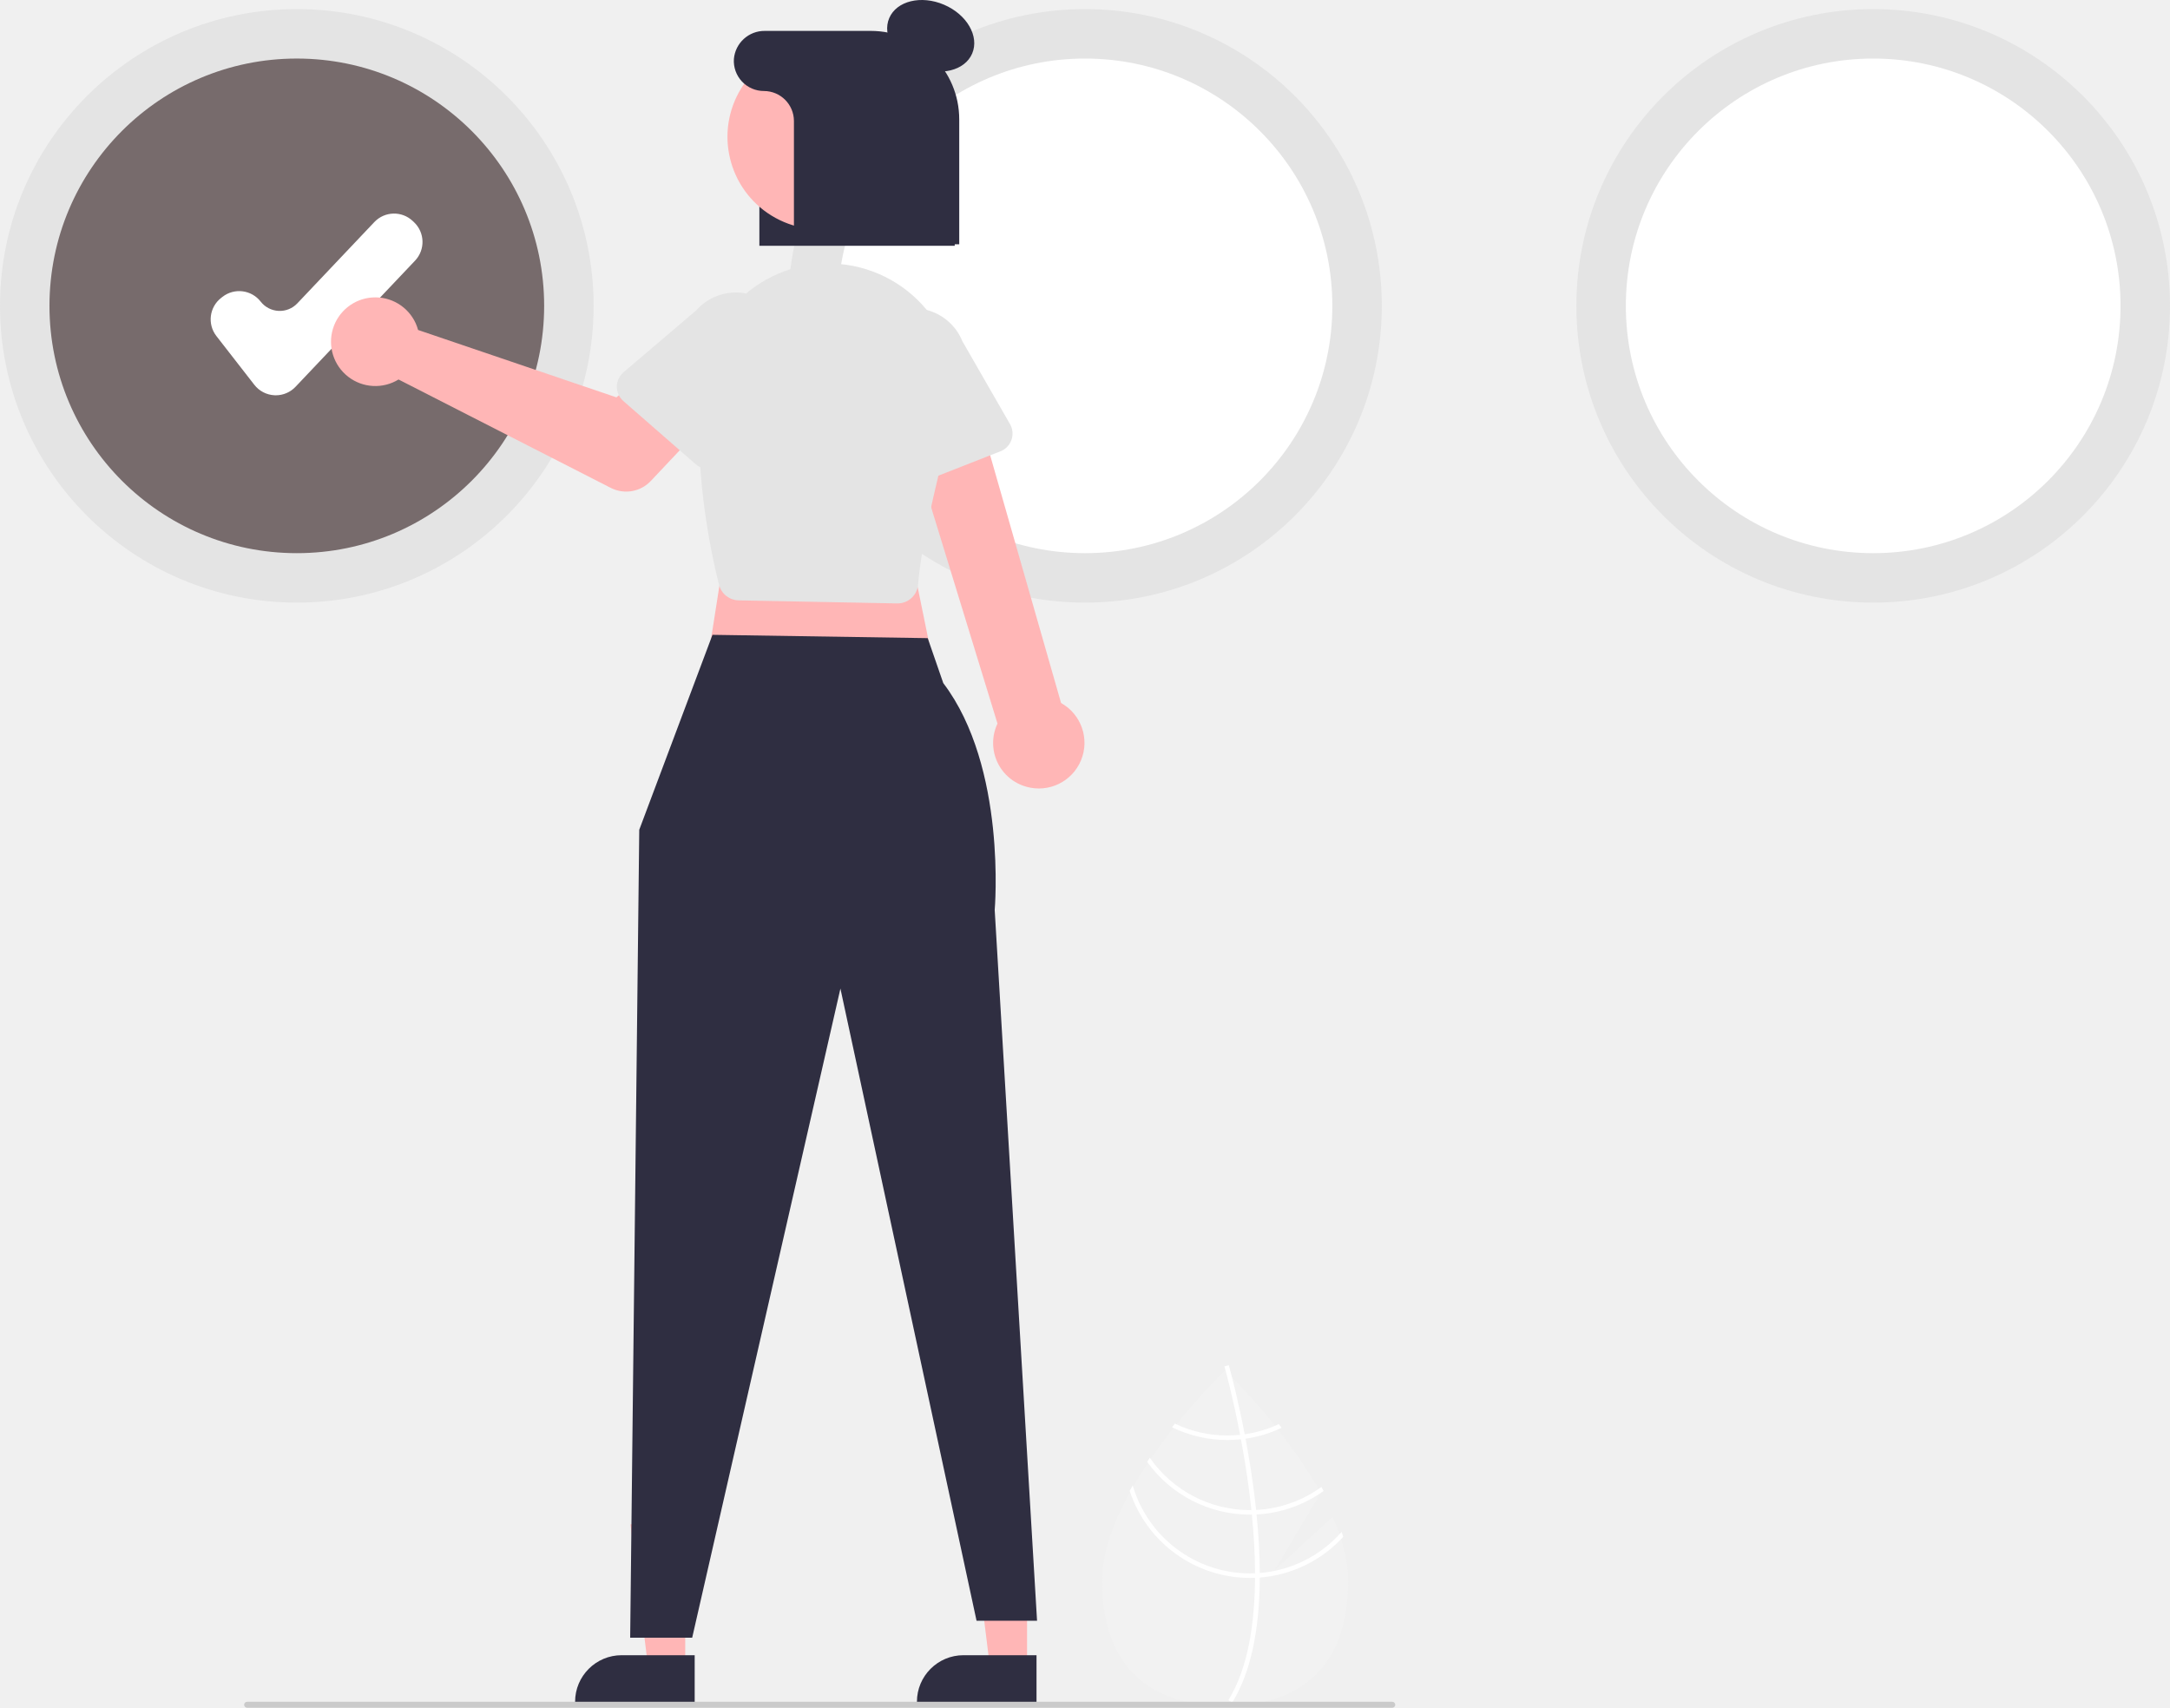
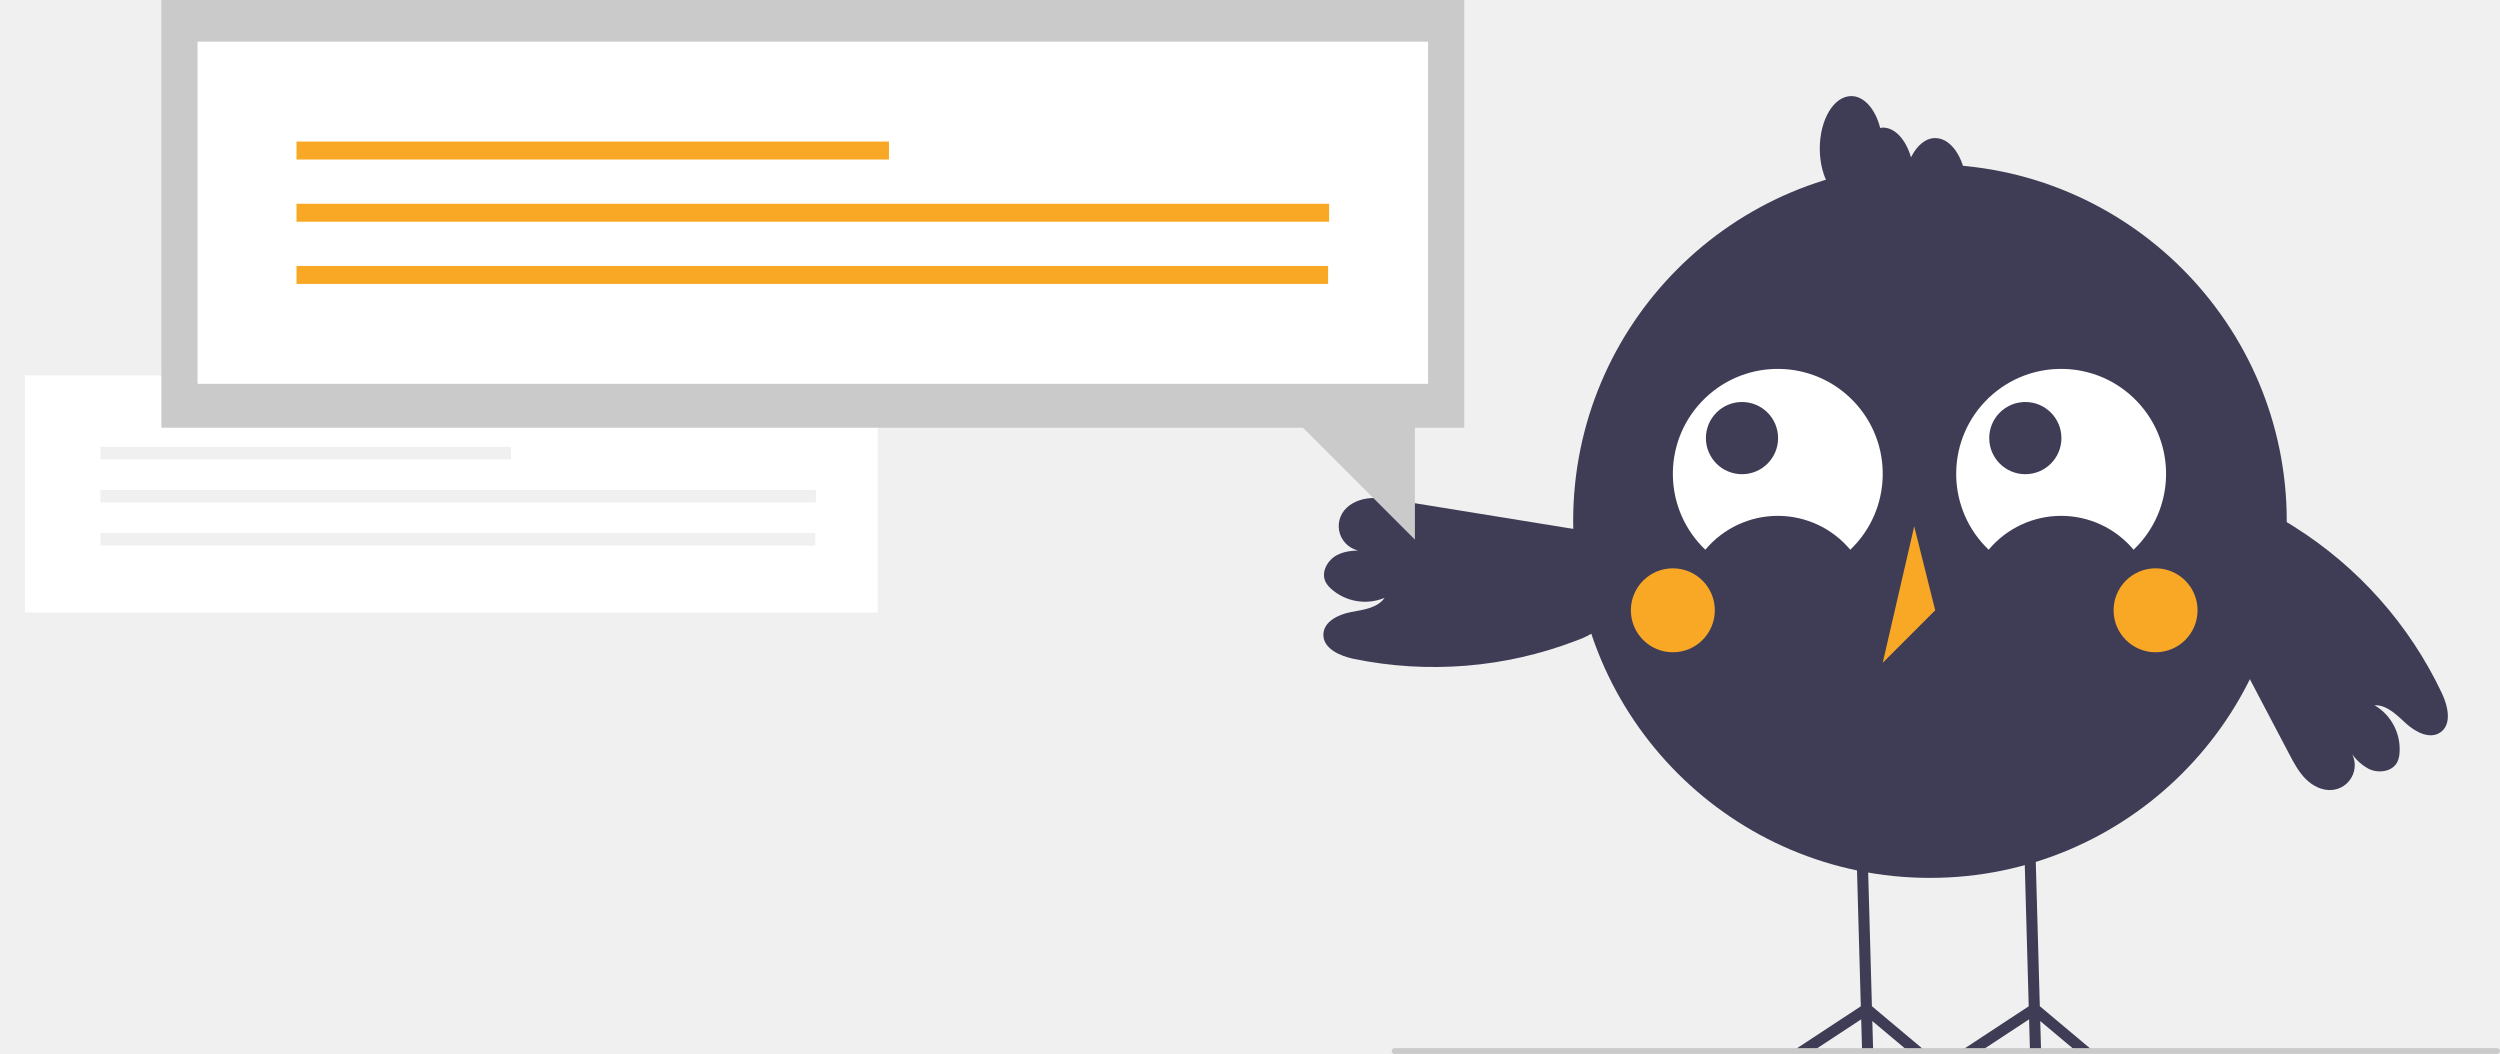
- <svg xmlns="http://www.w3.org/2000/svg" data-name="Layer 1" width="722" height="568.282" viewBox="0 0 722 568.282">
-   <path d="M682.382,670.593l-19.269,17.739,15.313-25.695c-12.065-21.878-31.796-40.787-31.796-40.787s-40.936,39.22-40.936,70.05,18.328,41.594,40.936,41.594c22.608,0,40.936-10.765,40.936-41.594C687.566,685.039,685.535,677.761,682.382,670.593Z" transform="translate(-239 -165.8589)" fill="#f2f2f2" />
-   <path d="M658.157,689.293v1.52c-.09,17.664-3.069,31.446-8.915,41.151-.083.143-.173.278-.256.421l-.654-.399-.624-.391c6.485-10.48,8.779-25.292,8.862-40.699.008-.497.015-1.001.008-1.505-.023-6.522-.421-13.12-1.061-19.53-.045-.497-.098-1.001-.15-1.505-.888-8.456-2.167-16.536-3.476-23.555-.09-.497-.188-.993-.286-1.482-2.264-11.871-4.574-20.47-5.101-22.373-.06-.233-.098-.361-.105-.391l.715-.203.008-.008.722-.203c.008.03.135.459.346,1.256.805,2.979,2.896,11.066,4.95,21.734.09.481.188.978.278,1.475,1.068,5.695,2.114,12.059,2.942,18.74q.316,2.516.564,4.965c.06.504.113,1.008.158,1.505Q658.12,680.209,658.157,689.293Z" transform="translate(-239 -165.8589)" fill="#fff" />
-   <path d="M653.14,643.131c-.504.068-1.016.135-1.535.188a41.502,41.502,0,0,1-4.243.218,40.371,40.371,0,0,1-17.453-3.942c-.316.399-.632.797-.955,1.204a41.866,41.866,0,0,0,18.409,4.243,42.941,42.941,0,0,0,4.529-.241c.512-.053,1.023-.12,1.527-.196a41.514,41.514,0,0,0,11.999-3.634q-.485-.621-.948-1.219A40.233,40.233,0,0,1,653.14,643.131Z" transform="translate(-239 -165.8589)" fill="#fff" />
-   <path d="M656.924,668.311q-.779.045-1.557.045c-.158.008-.323.008-.481.008a40.585,40.585,0,0,1-33.312-17.401c-.301.444-.602.888-.895,1.339A42.092,42.092,0,0,0,654.885,669.868c.211,0,.421,0,.632-.008.527-.008,1.046-.023,1.565-.045a41.87,41.87,0,0,0,22.306-7.824c-.241-.444-.481-.888-.73-1.332A40.307,40.307,0,0,1,656.924,668.311Z" transform="translate(-239 -165.8589)" fill="#fff" />
-   <path d="M658.157,689.293c-.527.045-1.053.075-1.58.098-.564.023-1.128.038-1.693.038a40.695,40.695,0,0,1-39.014-29.28c-.339.609-.677,1.211-1.001,1.821A42.185,42.185,0,0,0,654.885,690.933c.564,0,1.128-.008,1.685-.038.534-.015,1.061-.045,1.587-.083a42.062,42.062,0,0,0,27.76-13.549c-.158-.557-.339-1.106-.519-1.663A40.564,40.564,0,0,1,658.157,689.293Z" transform="translate(-239 -165.8589)" fill="#fff" />
-   <circle cx="98.754" cy="101.778" r="98.754" fill="#e4e4e4" />
-   <circle cx="98.754" cy="101.778" r="82.295" fill="#776b6c" />
-   <circle cx="361" cy="101.778" r="98.754" fill="#e4e4e4" />
-   <circle cx="361" cy="101.778" r="82.295" fill="#fff" />
-   <circle cx="623.246" cy="101.778" r="98.754" fill="#e4e4e4" />
-   <circle cx="623.246" cy="101.778" r="82.295" fill="#fff" />
-   <path d="M330.761,297.397q-.221,0-.442-.011a9.035,9.035,0,0,1-6.699-3.48l-12.624-16.23a9.054,9.054,0,0,1,1.586-12.691l.454-.354a9.055,9.055,0,0,1,12.692,1.586,8.044,8.044,0,0,0,12.189.594l25.632-27.058a9.044,9.044,0,0,1,12.786-.345l.418.396a9.043,9.043,0,0,1,.345,12.785l-39.775,41.983A9.033,9.033,0,0,1,330.761,297.397Z" transform="translate(-239 -165.8589)" fill="#fff" />
-   <path d="M556.657,247.641h-65V191.112a13.225,13.225,0,0,1,13.437-12.97h21.606c16.518,0,29.957,12.972,29.957,28.916Z" transform="translate(-239 -165.8589)" fill="#2f2e41" />
-   <polygon points="341.722 554.819 329.383 554.818 323.512 507.223 341.724 507.224 341.722 554.819" fill="#ffb6b6" />
-   <path d="M583.869,732.639l-39.788-.001v-.503a15.487,15.487,0,0,1,15.487-15.486h.001l24.301.001Z" transform="translate(-239 -165.8589)" fill="#2f2e41" />
-   <polygon points="227.987 554.819 215.647 554.818 209.777 507.223 227.989 507.224 227.987 554.819" fill="#ffb6b6" />
-   <path d="M470.134,732.639l-39.788-.001v-.503a15.487,15.487,0,0,1,15.487-15.486h.001l24.301.001Z" transform="translate(-239 -165.8589)" fill="#2f2e41" />
-   <polygon points="242.886 172.448 234.834 223.78 311.328 224.786 301.263 175.468 242.886 172.448" fill="#ffb6b6" />
-   <path d="M476.054,377.105l-24.363,64.872-3.02,268.84H469.305l49.319-215.999L563.916,705.178h20.13L569.955,468.65s4.155-47.474-17.111-75.488l-5.176-14.955Z" transform="translate(-239 -165.8589)" fill="#2f2e41" />
-   <path d="M580.558,427.676a15.1,15.1,0,0,1-9.675-21.036L538.341,300.546,562.277,295.801l29.763,103.995a15.182,15.182,0,0,1-11.482,27.881Z" transform="translate(-239 -165.8589)" fill="#ffb6b6" />
-   <path d="M537.492,366.656l-52.73-1.018a6.894,6.894,0,0,1-6.534-5.193c-2.827-11.192-9.046-40.359-5.747-69.41a42.365,42.365,0,0,1,48.153-37.06A42.384,42.384,0,0,1,555.622,306.696c-6.637,25.206-10.387,43.239-11.143,53.598A6.878,6.878,0,0,1,538.969,366.526h0a6.857,6.857,0,0,1-1.33.131C537.59,366.657,537.541,366.657,537.492,366.656Z" transform="translate(-239 -165.8589)" fill="#e4e4e4" />
-   <path d="M377.322,273.464a14.795,14.795,0,0,1,.778,2.196L444.103,298.088l12.754-11.142,19.33,17.05L455.526,325.914a11.245,11.245,0,0,1-13.298,2.301l-70.627-36.076a14.755,14.755,0,1,1,5.721-18.675Z" transform="translate(-239 -165.8589)" fill="#ffb6b6" />
-   <path d="M444.24,294.511a6.319,6.319,0,0,1,2.222-4.775L470.629,269.15a17.567,17.567,0,0,1,26.529,23.034l-17.21,26.799a6.325,6.325,0,0,1-9.483,1.346l-24.061-21.015A6.318,6.318,0,0,1,444.24,294.511Z" transform="translate(-239 -165.8589)" fill="#e4e4e4" />
-   <path d="M536.883,327.42a6.318,6.318,0,0,1-3.216-4.171l-7.145-30.932a17.567,17.567,0,0,1,32.662-12.942l15.864,27.617a6.325,6.325,0,0,1-3.172,9.038l-29.734,11.681A6.318,6.318,0,0,1,536.883,327.42Z" transform="translate(-239 -165.8589)" fill="#e4e4e4" />
-   <ellipse cx="548.664" cy="177.771" rx="11.254" ry="15.005" transform="translate(-69.34548 446.6375) rotate(-66.86956)" fill="#2f2e41" />
-   <circle cx="511.819" cy="211.388" r="30.775" transform="translate(-158.1633 393.2323) rotate(-61.33681)" fill="#ffb6b6" />
-   <path d="M528.701,176.141H493.5a10.228,10.228,0,0,0-10.321,9.334,10.001,10.001,0,0,0,9.978,10.666h0a10,10,0,0,1,10,10v41h55V205.598A29.457,29.457,0,0,0,528.701,176.141Z" transform="translate(-239 -165.8589)" fill="#2f2e41" />
-   <path d="M702.224,734.141h-381a1,1,0,0,1,0-2h381a1,1,0,0,1,0,2Z" transform="translate(-239 -165.8589)" fill="#cacaca" />
+ <svg xmlns="http://www.w3.org/2000/svg" data-name="Layer 1" width="863.917" height="364.205" viewBox="0 0 863.917 364.205">
+   <polygon points="311.959 119.745 0 119.745 0 222.156 11.817 222.156 11.817 248.941 38.601 222.156 311.959 222.156 311.959 119.745" fill="#f0f0f0" />
+   <rect x="8.666" y="129.718" width="294.628" height="81.929" fill="#fff" />
+   <rect x="34.721" y="154.426" width="141.856" height="4.305" fill="#f0f0f0" />
+   <rect x="34.721" y="169.318" width="247.243" height="4.305" fill="#f0f0f0" />
+   <rect x="34.721" y="184.21" width="247.001" height="4.305" fill="#f0f0f0" />
+   <path d="M692.073,618.967s1.487-31.159,31.971-27.537" transform="translate(-168.0413 -267.8973)" fill="#f0f0f0" />
+   <circle cx="515.418" cy="306.161" r="15.257" fill="#f0f0f0" />
+   <rect x="512.935" y="331.853" width="4.307" height="30.147" fill="#f0f0f0" />
+   <circle cx="666.93" cy="180.073" r="123.297" fill="#3f3d56" />
+   <path d="M757.348,457.868a32.627,32.627,0,0,1,50.081,0,36.264,36.264,0,1,0-51.271-1.19Q756.739,457.287,757.348,457.868Z" transform="translate(-168.0413 -267.8973)" fill="#fff" />
+   <path d="M855.26,457.868a32.627,32.627,0,0,1,50.081,0,36.264,36.264,0,1,0-51.271-1.19Q854.651,457.287,855.26,457.868Z" transform="translate(-168.0413 -267.8973)" fill="#fff" />
+   <circle cx="601.976" cy="151.392" r="12.474" fill="#3f3d56" />
+   <circle cx="699.885" cy="151.392" r="12.474" fill="#3f3d56" />
+   <circle cx="578.083" cy="210.898" r="14.505" fill="#f9a826" />
+   <circle cx="744.896" cy="210.898" r="14.505" fill="#f9a826" />
+   <polygon points="661.49 181.886 650.611 229.029 668.742 210.898 661.49 181.886" fill="#f9a826" />
+   <polygon points="717.39 363.205 705.038 352.839 705.326 363.205 701.49 363.205 701.183 352.244 684.507 363.205 677.526 363.205 701.059 347.737 700.147 315.258 699.466 290.728 703.293 290.623 703.984 315.258 704.894 347.708 723.354 363.205 717.39 363.205" fill="#3f3d56" />
+   <polygon points="659.363 363.205 647.012 352.839 647.3 363.205 643.474 363.205 643.167 352.244 626.49 363.205 619.509 363.205 643.033 347.737 642.122 315.258 641.441 290.728 645.276 290.623 645.967 315.258 646.868 347.708 665.328 363.205 659.363 363.205" fill="#3f3d56" />
+   <path d="M836.784,315.608c-3.383,0-6.368,2.628-8.363,6.664-1.759-6.07-5.454-10.291-9.769-10.291a6.563,6.563,0,0,0-.871.146c-1.659-6.481-5.514-11.025-10.008-11.025-6.008,0-10.879,8.118-10.879,18.132s4.871,18.132,10.879,18.132a6.561,6.561,0,0,0,.871-.146c1.659,6.481,5.514,11.025,10.008,11.025,3.383,0,6.368-2.628,8.363-6.664,1.759,6.07,5.454,10.291,9.769,10.291,6.008,0,10.879-8.118,10.879-18.132S842.792,315.608,836.784,315.608Z" transform="translate(-168.0413 -267.8973)" fill="#3f3d56" />
+   <path d="M718.723,451.807l-67.92-11.017c-3.423-.555-6.908-1.111-10.341-.628s-6.871,2.174-8.621,5.167a8.651,8.651,0,0,0,9.15,12.853c-3.707-.12-7.604-.2-10.894,1.514s-5.619,5.876-4.016,9.22a8.277,8.277,0,0,0,1.919,2.429,17.606,17.606,0,0,0,18.523,3.141c-2.5,3.586-7.462,4.118-11.754,4.949s-9.254,3.258-9.413,7.627c-.179,4.909,5.663,7.518,10.472,8.517A137.417,137.417,0,0,0,712.648,489.317a30.98,30.98,0,0,0,7.737-3.95,17.433,17.433,0,0,0-7.054-30.963" transform="translate(-168.0413 -267.8973)" fill="#3f3d56" />
+   <path d="M1011.89,507.479a137.419,137.419,0,0,0-51.173-57.637,30.975,30.975,0,0,0-7.807-3.81,17.433,17.433,0,0,0-20.509,24.246l-5.315-2.749Q943.093,497.983,959.1,528.437c1.613,3.069,3.263,6.189,5.713,8.643s5.866,4.185,9.311,3.785a8.601,8.601,0,0,0,6.779-12.3,16.643,16.643,0,0,0,5.752,5.06c3.346,1.6,8.073.96,9.782-2.332a8.275,8.275,0,0,0,.788-2.994,17.606,17.606,0,0,0-8.621-16.692c4.369-.157,7.776,3.489,11.019,6.421,3.243,2.931,8.165,5.438,11.753,2.94C1015.407,518.161,1013.982,511.924,1011.89,507.479Z" transform="translate(-168.0413 -267.8973)" fill="#3f3d56" />
+   <polygon points="55.757 0 506 0 506 147.807 488.945 147.807 488.945 186.463 450.289 147.807 55.757 147.807 55.757 0" fill="#cacaca" />
+   <rect x="68.264" y="14.393" width="425.229" height="118.246" fill="#fff" />
+   <rect x="102.459" y="48.916" width="204.737" height="6.213" fill="#f9a826" />
+   <rect x="102.459" y="70.41" width="356.84" height="6.213" fill="#f9a826" />
+   <rect x="102.459" y="91.903" width="356.49" height="6.213" fill="#f9a826" />
+   <path d="M1030.959,632.103h-381a1,1,0,0,1,0-2h381a1,1,0,0,1,0,2Z" transform="translate(-168.0413 -267.8973)" fill="#cacaca" />
</svg>
